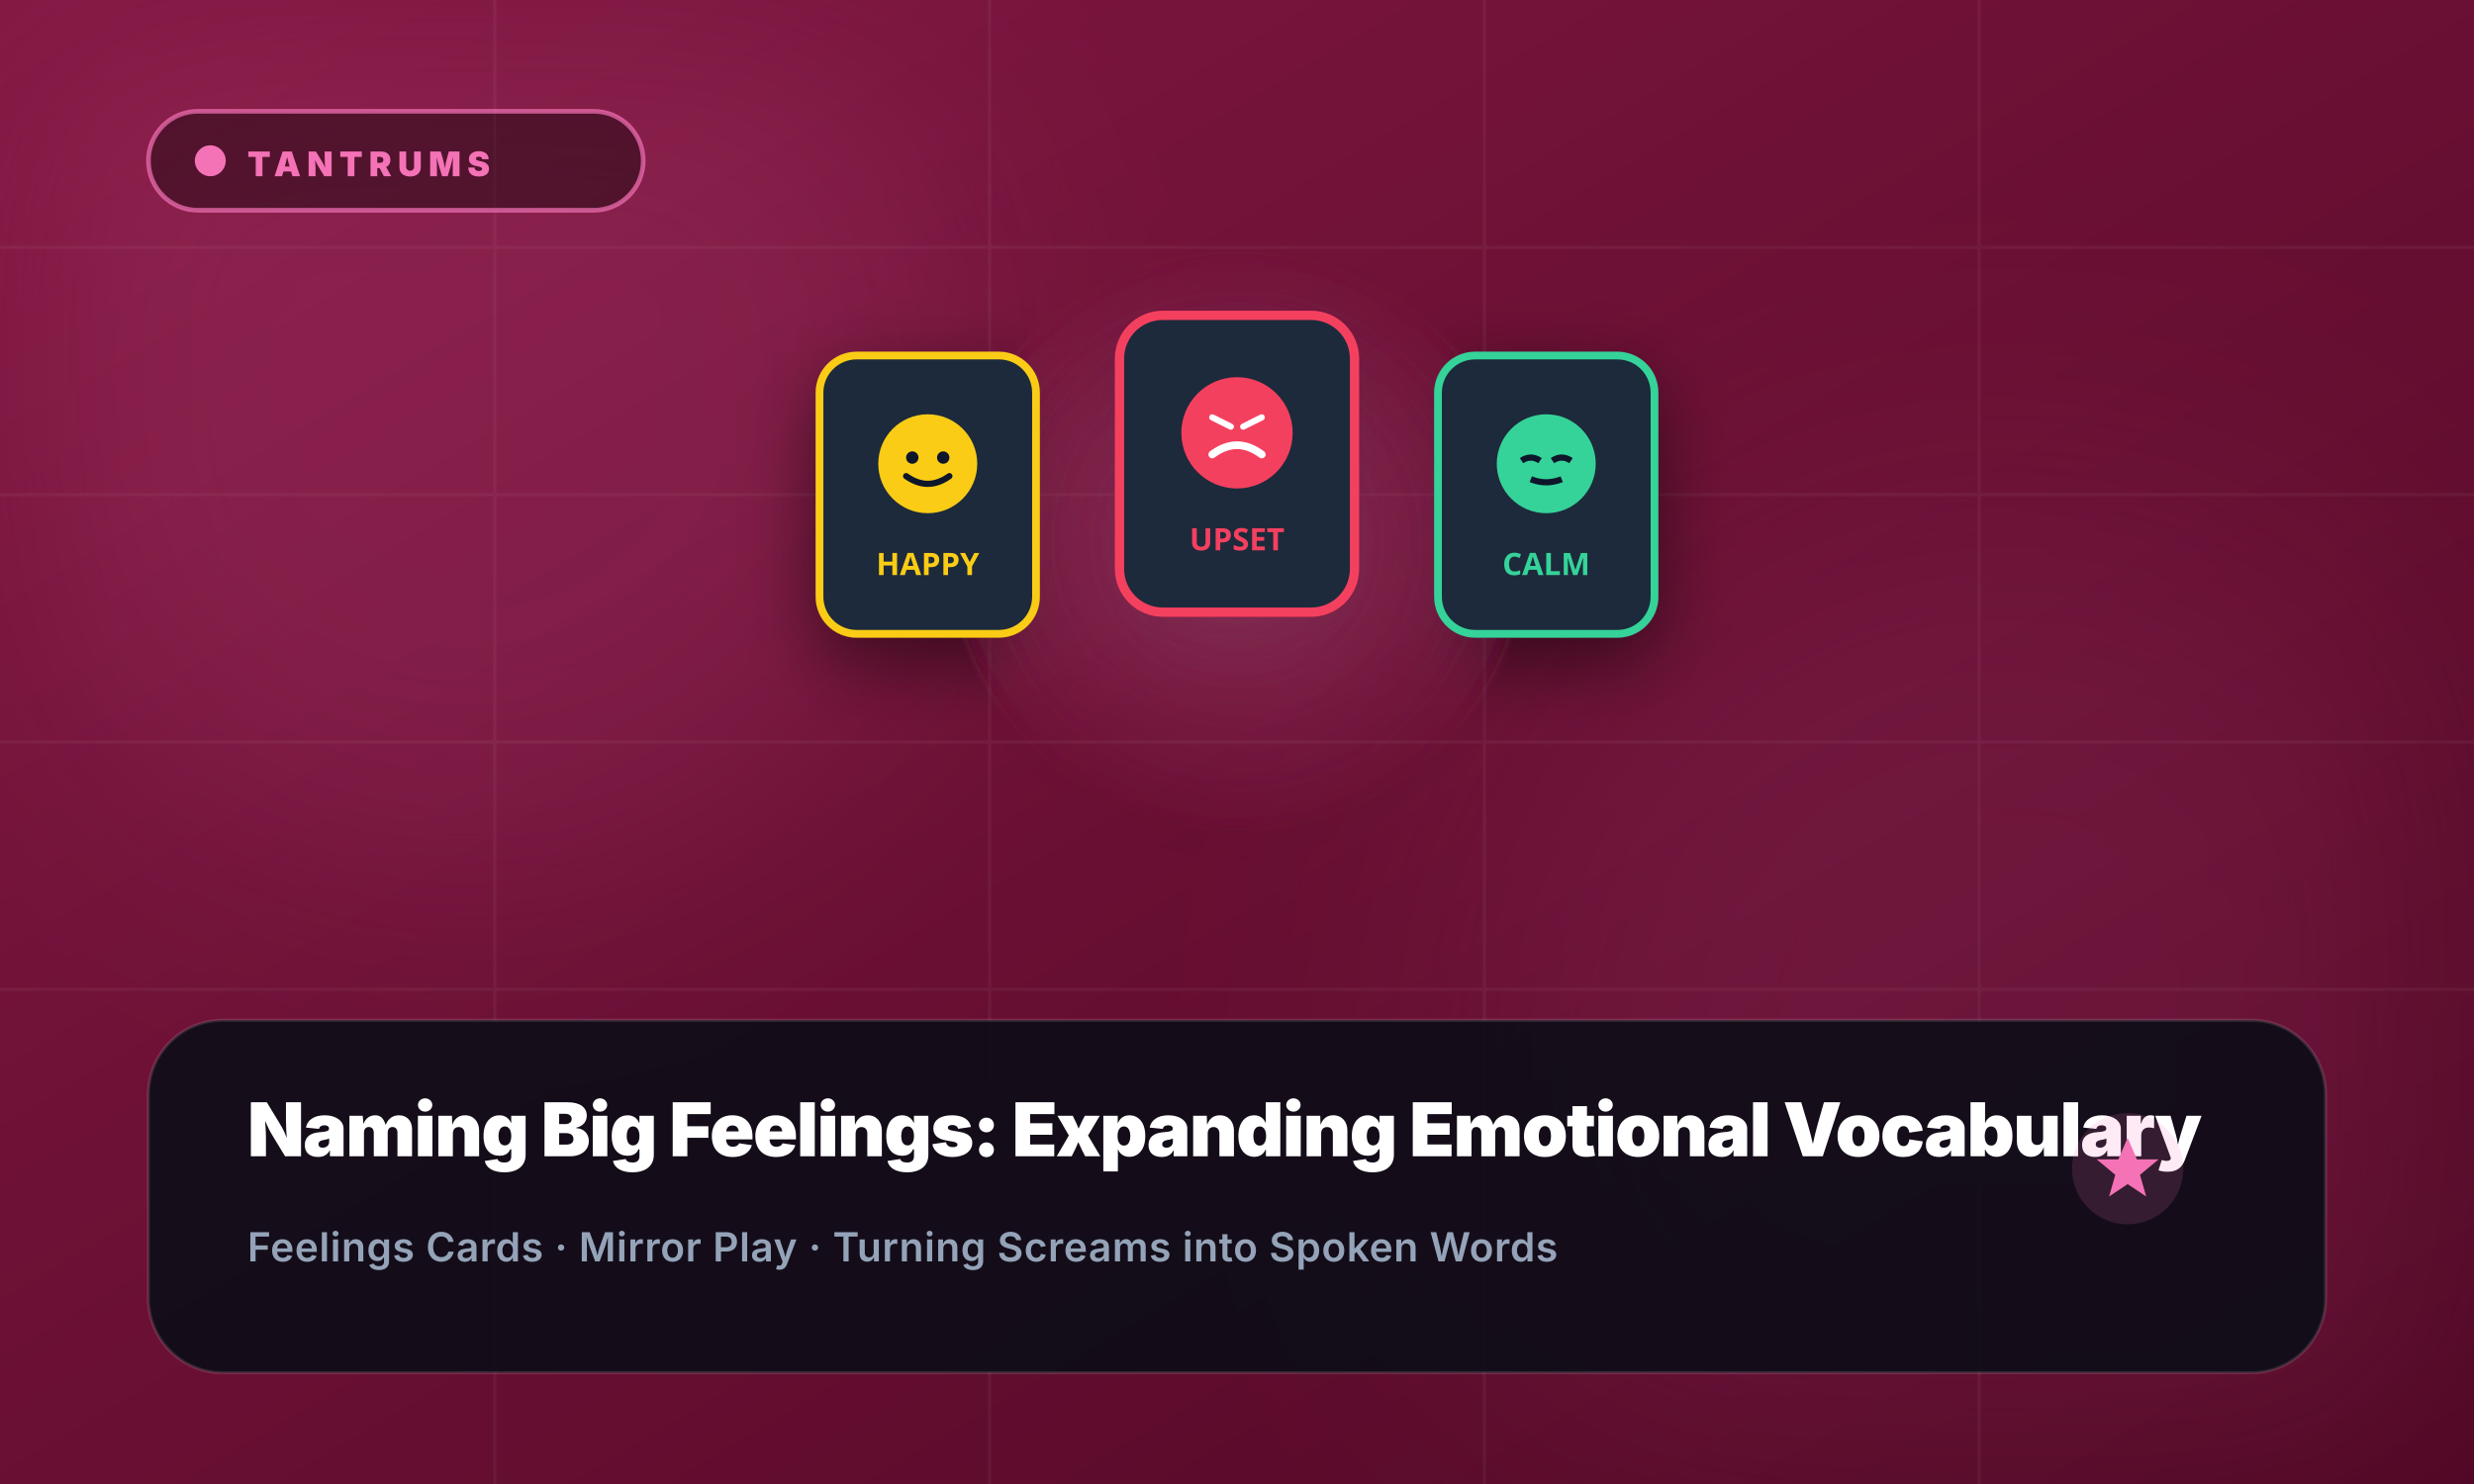
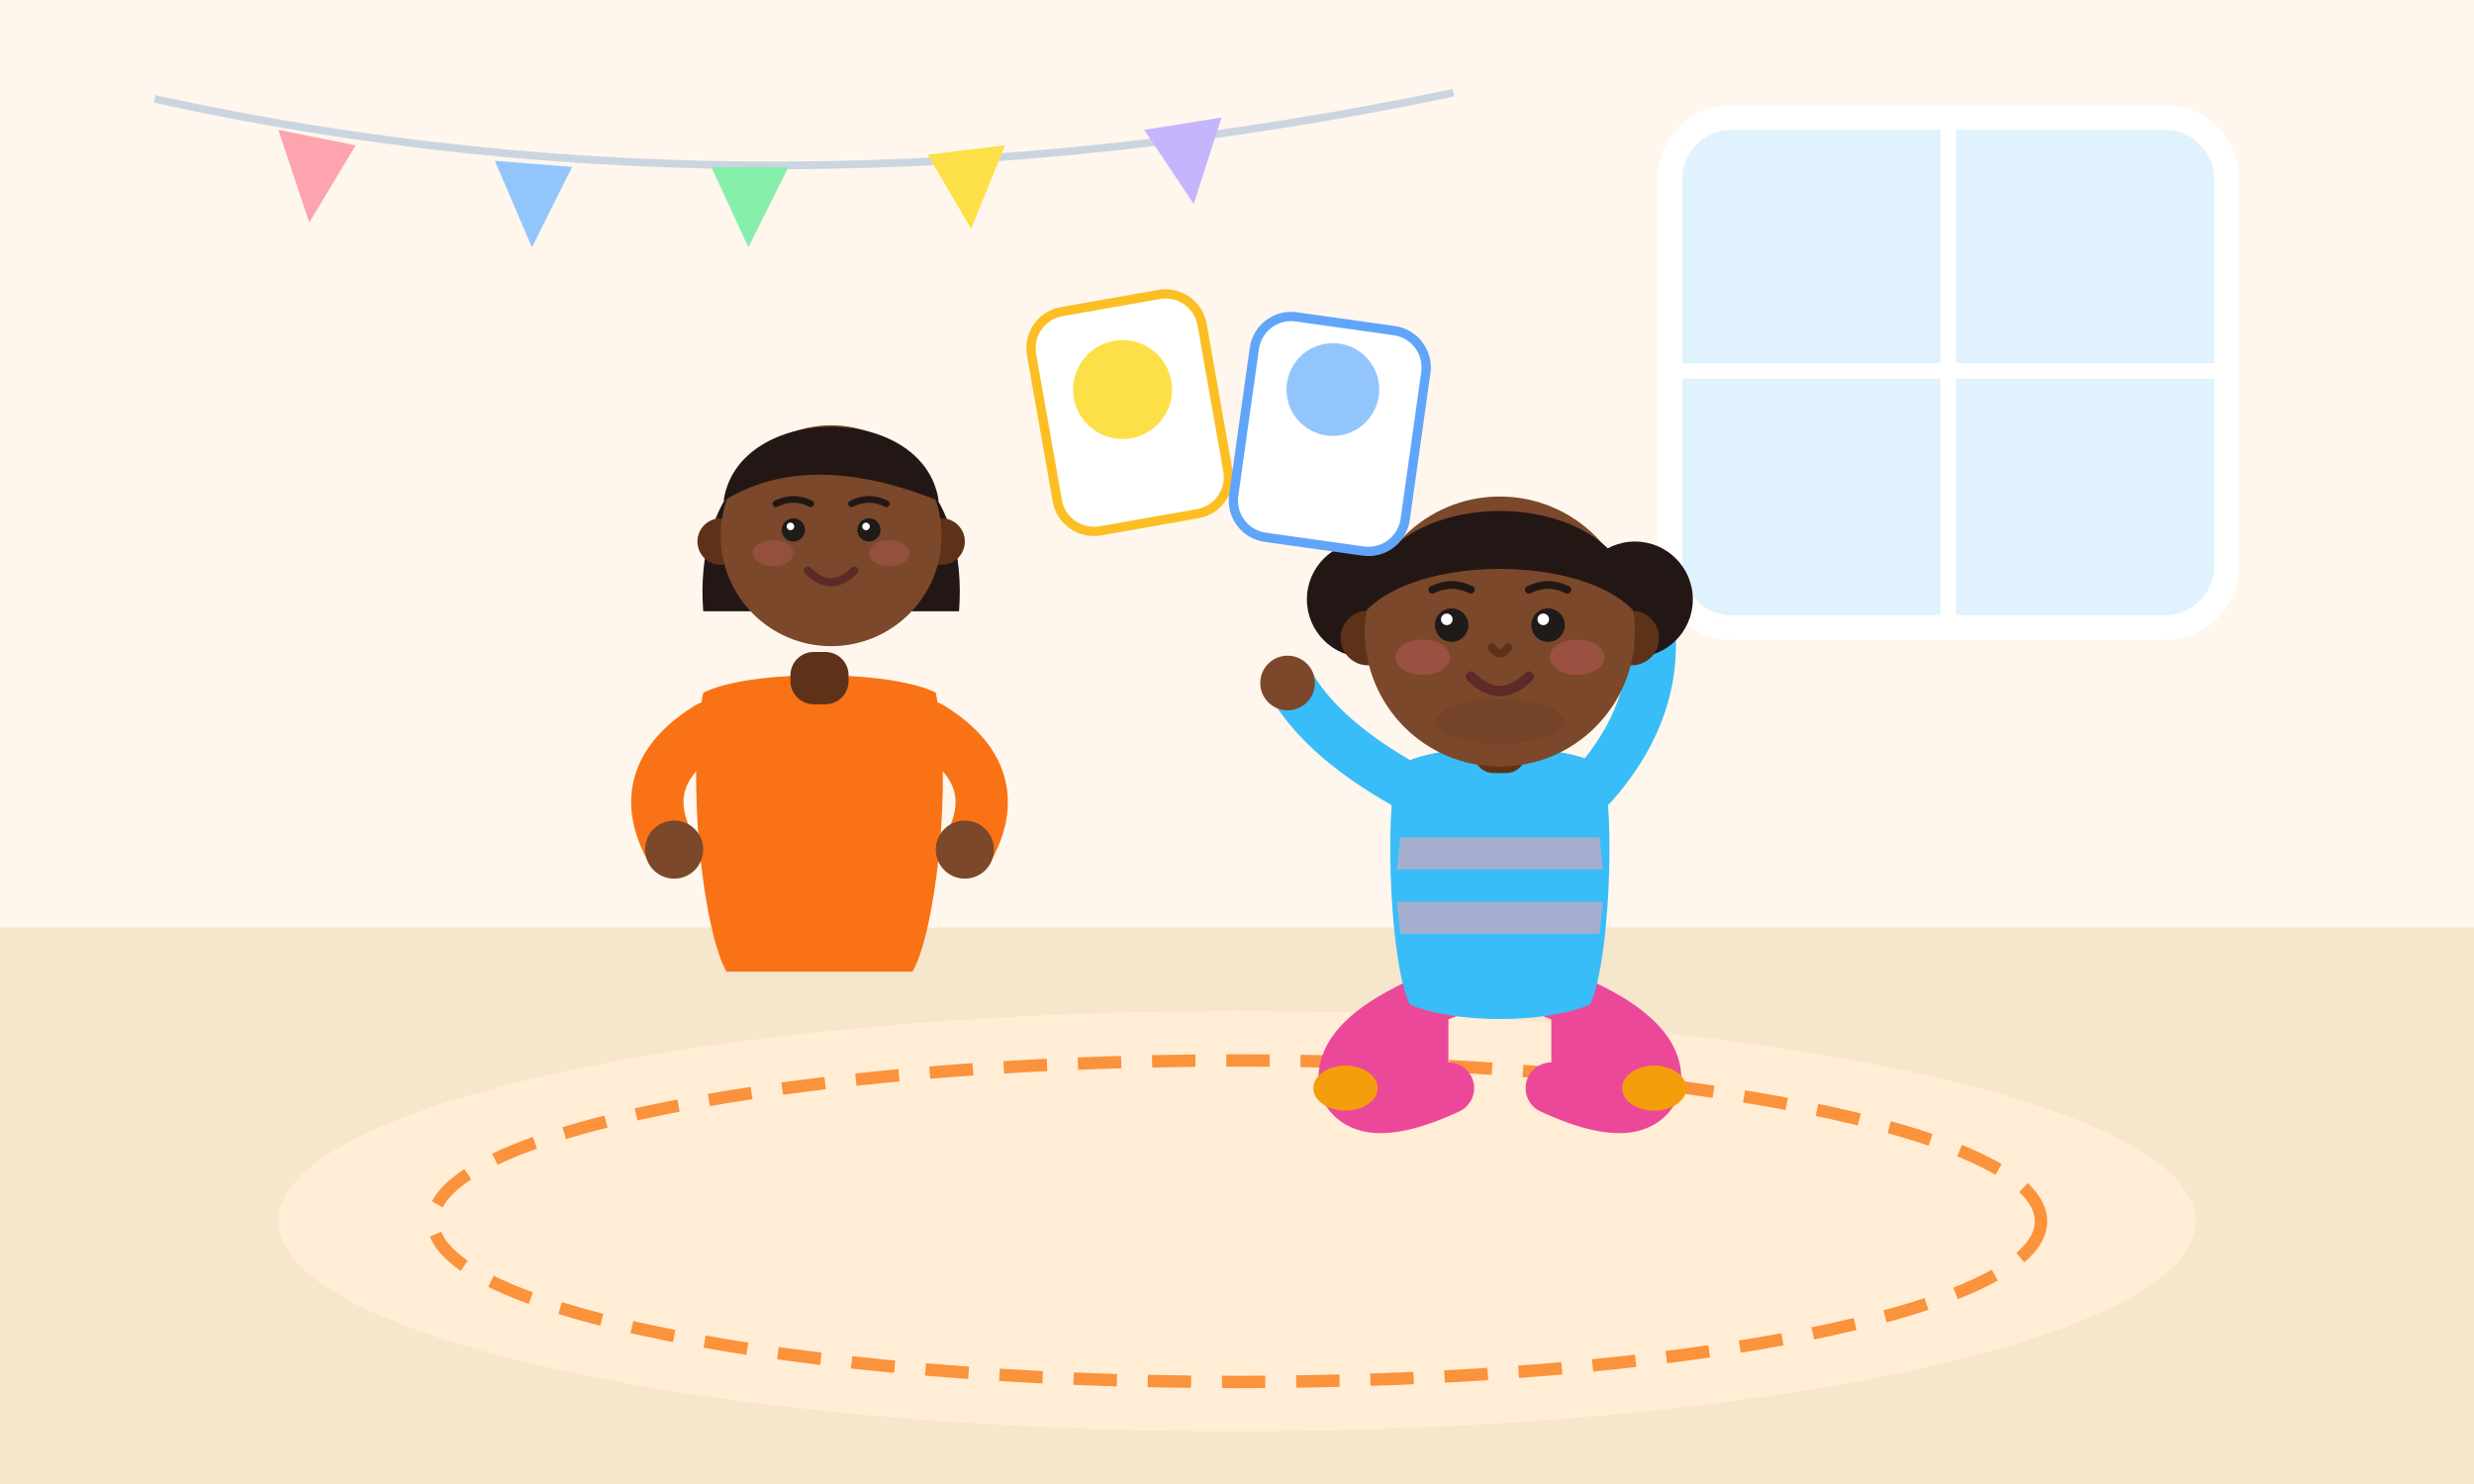
<svg xmlns="http://www.w3.org/2000/svg" viewBox="0 0 800 480" width="800" height="480">
  <defs>
-     <linearGradient id="bgGrad" x1="0%" y1="0%" x2="100%" y2="100%">
-       <stop offset="0%" stop-color="#831843" />
-       <stop offset="100%" stop-color="#500724" />
-     </linearGradient>
-     <radialGradient id="sunGlow" cx="50%" cy="50%" r="50%">
-       <stop offset="0%" stop-color="#f472b6" stop-opacity="0.8" />
-       <stop offset="100%" stop-color="#f472b6" stop-opacity="0" />
-     </radialGradient>
-     <filter id="shadow" x="-10%" y="-10%" width="120%" height="120%">
-       <feDropShadow dx="0" dy="8" stdDeviation="12" flood-color="#000000" flood-opacity="0.5" />
+     <filter id="softShadow_t7" x="-20%" y="-20%" width="140%" height="140%">
+       <feDropShadow dx="0" dy="8" stdDeviation="10" flood-color="#1e293b" flood-opacity="0.12" />
    </filter>
  </defs>
-   <rect width="800" height="480" fill="url(#bgGrad)" />
-   <g opacity="0.05" stroke="#ffffff" stroke-width="1">
-     <line x1="0" y1="80" x2="800" y2="80" />
-     <line x1="0" y1="160" x2="800" y2="160" />
-     <line x1="0" y1="240" x2="800" y2="240" />
-     <line x1="0" y1="320" x2="800" y2="320" />
-     <line x1="160" y1="0" x2="160" y2="480" />
-     <line x1="320" y1="0" x2="320" y2="480" />
-     <line x1="480" y1="0" x2="480" y2="480" />
-     <line x1="640" y1="0" x2="640" y2="480" />
+   <rect width="800" height="480" fill="#FFF7ED" />
+   <rect y="300" width="800" height="180" fill="#F5E6CC" />
+   <rect x="540" y="38" width="180" height="165" rx="20" fill="#E0F2FE" stroke="#FFFFFF" stroke-width="8" />
+   <line x1="630" y1="38" x2="630" y2="203" stroke="#FFFFFF" stroke-width="5" />
+   <line x1="540" y1="120" x2="720" y2="120" stroke="#FFFFFF" stroke-width="5" />
+   <path d="M50,32 Q250,76 470,30" fill="none" stroke="#CBD5E1" stroke-width="2.5" />
+   <polygon points="90,42 115,47 100,72" fill="#FDA4AF" />
+   <polygon points="160,52 185,54 172,80" fill="#93C5FD" />
+   <polygon points="230,54 255,54 242,80" fill="#86EFAC" />
+   <polygon points="300,50 325,47 314,74" fill="#FDE047" />
+   <polygon points="370,42 395,38 386,66" fill="#C4B5FD" />
+   <ellipse cx="400" cy="395" rx="310" ry="68" fill="#FFEDD5" />
+   <ellipse cx="400" cy="395" rx="260" ry="52" fill="none" stroke="#FB923C" stroke-width="4" stroke-dasharray="14 10" />
+   <g transform="translate(265, 256) scale(0.94)">
+     <path d="M-40,-62 C-46,-142 54,-142 48,-62 Z" fill="#231715" />
+     <path d="M-40,-34 C-46,-4 -40,48 -32,62 L32,62 C40,48 46,-4 40,-34 C24,-42 -24,-42 -40,-34 Z" fill="#F97316" />
+     <rect x="-10" y="-48" width="20" height="18" rx="8" fill="#5E3219" />
+     <path d="M-38,-22 Q-64,-6 -52,18" fill="none" stroke="#F97316" stroke-width="18" stroke-linecap="round" />
+     <circle cx="-50" cy="20" r="10" fill="#7B482B" />
+     <path d="M38,-22 Q64,-6 52,18" fill="none" stroke="#F97316" stroke-width="18" stroke-linecap="round" />
+     <circle cx="50" cy="20" r="10" fill="#7B482B" />
+     <circle cx="-34" cy="-86" r="8" fill="#5E3219" />
+     <circle cx="42" cy="-86" r="8" fill="#5E3219" />
+     <circle cx="4" cy="-88" r="38" fill="#7B482B" />
+     <ellipse cx="-16" cy="-82" rx="7" ry="4.5" fill="#C05A5A" opacity="0.38" />
+     <ellipse cx="24" cy="-82" rx="7" ry="4.5" fill="#C05A5A" opacity="0.38" />
+     <circle cx="-9" cy="-90" r="4" fill="#1E1B18" />
+     <circle cx="17" cy="-90" r="4" fill="#1E1B18" />
+     <circle cx="-10" cy="-91.2" r="1.3" fill="#FFFFFF" />
+     <circle cx="16" cy="-91.2" r="1.3" fill="#FFFFFF" />
+     <path d="M-15,-99 Q-9,-102 -3,-99" fill="none" stroke="#231715" stroke-width="2.3" stroke-linecap="round" />
+     <path d="M11,-99 Q17,-102 23,-99" fill="none" stroke="#231715" stroke-width="2.3" stroke-linecap="round" />
+     <path d="M-4,-76 Q4,-68 12,-76" fill="none" stroke="#5C2A27" stroke-width="2.8" stroke-linecap="round" />
+     <path d="M-33,-100 Q-4,-118 41,-100 C36,-134 -28,-134 -33,-100 Z" fill="#231715" />
  </g>
-   <circle cx="150" cy="120" r="160" fill="#f472b6" opacity="0.12" filter="blur(40px)" />
-   <circle cx="650" cy="340" r="180" fill="#f472b6" opacity="0.1" filter="blur(50px)" />
-   <g transform="translate(48, 36)">
-     <rect width="160" height="32" rx="16" fill="#000000" opacity="0.4" />
-     <rect width="160" height="32" rx="16" fill="none" stroke="#f472b6" stroke-width="1.5" opacity="0.7" />
-     <circle cx="20" cy="16" r="5" fill="#f472b6" />
-     <text x="32" y="21" font-family="system-ui, -apple-system, sans-serif" font-weight="900" font-size="11" fill="#f472b6" letter-spacing="2">TANTRUMS</text>
+   <g transform="translate(485, 275) scale(1.04)">
+     <path d="M-16,44 Q-52,58 -48,74 Q-42,86 -16,74" fill="#EC4899" stroke="#EC4899" stroke-width="16" stroke-linecap="round" />
+     <path d="M16,44 Q52,58 48,74 Q42,86 16,74" fill="#EC4899" stroke="#EC4899" stroke-width="16" stroke-linecap="round" />
+     <ellipse cx="-48" cy="74" rx="10" ry="7" fill="#F59E0B" />
+     <ellipse cx="48" cy="74" rx="10" ry="7" fill="#F59E0B" />
+     <path d="M-29,-20 Q-54,-34 -64,-50" fill="none" stroke="#38BDF8" stroke-width="15" stroke-linecap="round" />
+     <circle cx="-66" cy="-52" r="8.5" fill="#7B482B" />
+     <path d="M29,-20 Q52,-46 46,-76" fill="none" stroke="#38BDF8" stroke-width="15" stroke-linecap="round" />
+     <circle cx="46" cy="-78" r="8.5" fill="#7B482B" />
+     <path d="M-32,-26 C-36,-10 -34,36 -28,48 C-14,54 14,54 28,48 C34,36 36,-10 32,-26 C20,-34 -20,-34 -32,-26 Z" fill="#38BDF8" />
+     <path d="M-31,-4 L31,-4 L32,6 L-32,6 Z" fill="#FDA4AF" opacity="0.55" />
+     <path d="M-32,16 L32,16 L31,26 L-31,26 Z" fill="#FDA4AF" opacity="0.55" />
+     <rect x="-8" y="-38" width="16" height="14" rx="6" fill="#5E3219" />
+     <circle cx="-42" cy="-78" r="18" fill="#231715" />
+     <circle cx="42" cy="-78" r="18" fill="#231715" />
+     <circle cx="-34" cy="-84" r="5" fill="#FB7185" />
+     <circle cx="34" cy="-84" r="5" fill="#FB7185" />
+     <circle cx="-41" cy="-66" r="8.5" fill="#5E3219" />
+     <circle cx="41" cy="-66" r="8.5" fill="#5E3219" />
+     <circle cx="0" cy="-68" r="42" fill="#7B482B" />
+     <ellipse cx="0" cy="-40" rx="20" ry="7" fill="#5E3219" opacity="0.22" />
+     <ellipse cx="-24" cy="-60" rx="8.5" ry="5.5" fill="#C05A5A" opacity="0.45" />
+     <ellipse cx="24" cy="-60" rx="8.5" ry="5.5" fill="#C05A5A" opacity="0.45" />
+     <path d="M-2.5,-63 Q0,-59.5 2.5,-63" fill="none" stroke="#5E3219" stroke-width="2.6" stroke-linecap="round" />
+     <path d="M-21,-81 Q-15,-84 -9,-81" fill="none" stroke="#231715" stroke-width="2.4" stroke-linecap="round" />
+     <path d="M9,-81 Q15,-84 21,-81" fill="none" stroke="#231715" stroke-width="2.4" stroke-linecap="round" />
+     <circle cx="-15" cy="-70" r="5.2" fill="#1E1B18" />
+     <circle cx="-16.5" cy="-71.8" r="1.8" fill="#FFFFFF" />
+     <circle cx="15" cy="-70" r="5.2" fill="#1E1B18" />
+     <circle cx="13.5" cy="-71.8" r="1.8" fill="#FFFFFF" />
+     <path d="M-9,-54 Q0,-45 9,-54" fill="none" stroke="#5C2A27" stroke-width="3.2" stroke-linecap="round" />
+     <path d="M-42,-74 C-42,-116 42,-116 42,-74 C26,-92 -26,-92 -42,-74 Z" fill="#231715" />
  </g>
-   <g filter="url(#shadow)">
-     <circle cx="400" cy="175" r="95" fill="url(#sunGlow)" opacity="0.25" />
-     <g transform="translate(300, 160)">
-       <rect x="-35" y="-45" width="70" height="90" rx="12" fill="#1e293b" stroke="#facc15" stroke-width="2.5" />
-       <circle cx="0" cy="-10" r="16" fill="#facc15" />
-       <circle cx="-5" cy="-12" r="2" fill="#0f172a" />
-       <circle cx="5" cy="-12" r="2" fill="#0f172a" />
-       <path d="M -7 -6 Q 0 -1 7 -6" fill="none" stroke="#0f172a" stroke-width="2" stroke-linecap="round" />
-       <text x="0" y="26" text-anchor="middle" font-family="system-ui, sans-serif" font-weight="800" font-size="10" fill="#facc15">HAPPY</text>
-     </g>
-     <g transform="translate(400, 150)">
-       <rect x="-38" y="-48" width="76" height="96" rx="14" fill="#1e293b" stroke="#f43f5e" stroke-width="3" />
-       <circle cx="0" cy="-10" r="18" fill="#f43f5e" />
-       <line x1="-8" y1="-15" x2="-2" y2="-12" stroke="#ffffff" stroke-width="2" stroke-linecap="round" />
-       <line x1="8" y1="-15" x2="2" y2="-12" stroke="#ffffff" stroke-width="2" stroke-linecap="round" />
-       <path d="M -8 -3 Q 0 -9 8 -3" fill="none" stroke="#ffffff" stroke-width="2.5" stroke-linecap="round" />
-       <text x="0" y="28" text-anchor="middle" font-family="system-ui, sans-serif" font-weight="800" font-size="10" fill="#f43f5e">UPSET</text>
-     </g>
-     <g transform="translate(500, 160)">
-       <rect x="-35" y="-45" width="70" height="90" rx="12" fill="#1e293b" stroke="#34d399" stroke-width="2.5" />
-       <circle cx="0" cy="-10" r="16" fill="#34d399" />
-       <path d="M -8 -11 Q -5 -13 -2 -11" fill="none" stroke="#0f172a" stroke-width="2" />
-       <path d="M 2 -11 Q 5 -13 8 -11" fill="none" stroke="#0f172a" stroke-width="2" />
-       <path d="M -5 -5 Q 0 -3 5 -5" fill="none" stroke="#0f172a" stroke-width="2" />
-       <text x="0" y="26" text-anchor="middle" font-family="system-ui, sans-serif" font-weight="800" font-size="10" fill="#34d399">CALM</text>
-     </g>
-   </g>
-   <g transform="translate(48, 330)">
-     <rect width="704" height="114" rx="24" fill="#090d16" opacity="0.88" />
-     <rect width="704" height="114" rx="24" fill="none" stroke="#ffffff" stroke-width="1" opacity="0.12" />
-     <text x="32" y="44" font-family="system-ui, -apple-system, sans-serif" font-weight="900" font-size="24" fill="#ffffff" letter-spacing="-0.5">Naming Big Feelings: Expanding Emotional Vocabulary</text>
-     <text x="32" y="78" font-family="system-ui, -apple-system, sans-serif" font-weight="600" font-size="13" fill="#94a3b8" letter-spacing="0.2">Feelings Cards · Mirror Play · Turning Screams into Spoken Words</text>
-     <g transform="translate(640, 48)">
-       <circle cx="0" cy="0" r="18" fill="#f472b6" opacity="0.15" />
-       <polygon points="0,-10 3,-3 10,-3 4,2 6,9 0,5 -6,9 -4,2 -10,-3 -3,-3" fill="#f472b6" />
-     </g>
+   <g transform="translate(385, 130)">
+     <rect x="-48" y="-36" width="56" height="72" rx="12" fill="#FFFFFF" stroke="#FBBF24" stroke-width="3" transform="rotate(-10)" />
+     <circle cx="-22" cy="-4" r="16" fill="#FDE047" />
+     <rect x="18" y="-32" width="56" height="72" rx="12" fill="#FFFFFF" stroke="#60A5FA" stroke-width="3" transform="rotate(8)" />
+     <circle cx="46" cy="-4" r="15" fill="#93C5FD" />
  </g>
</svg>
